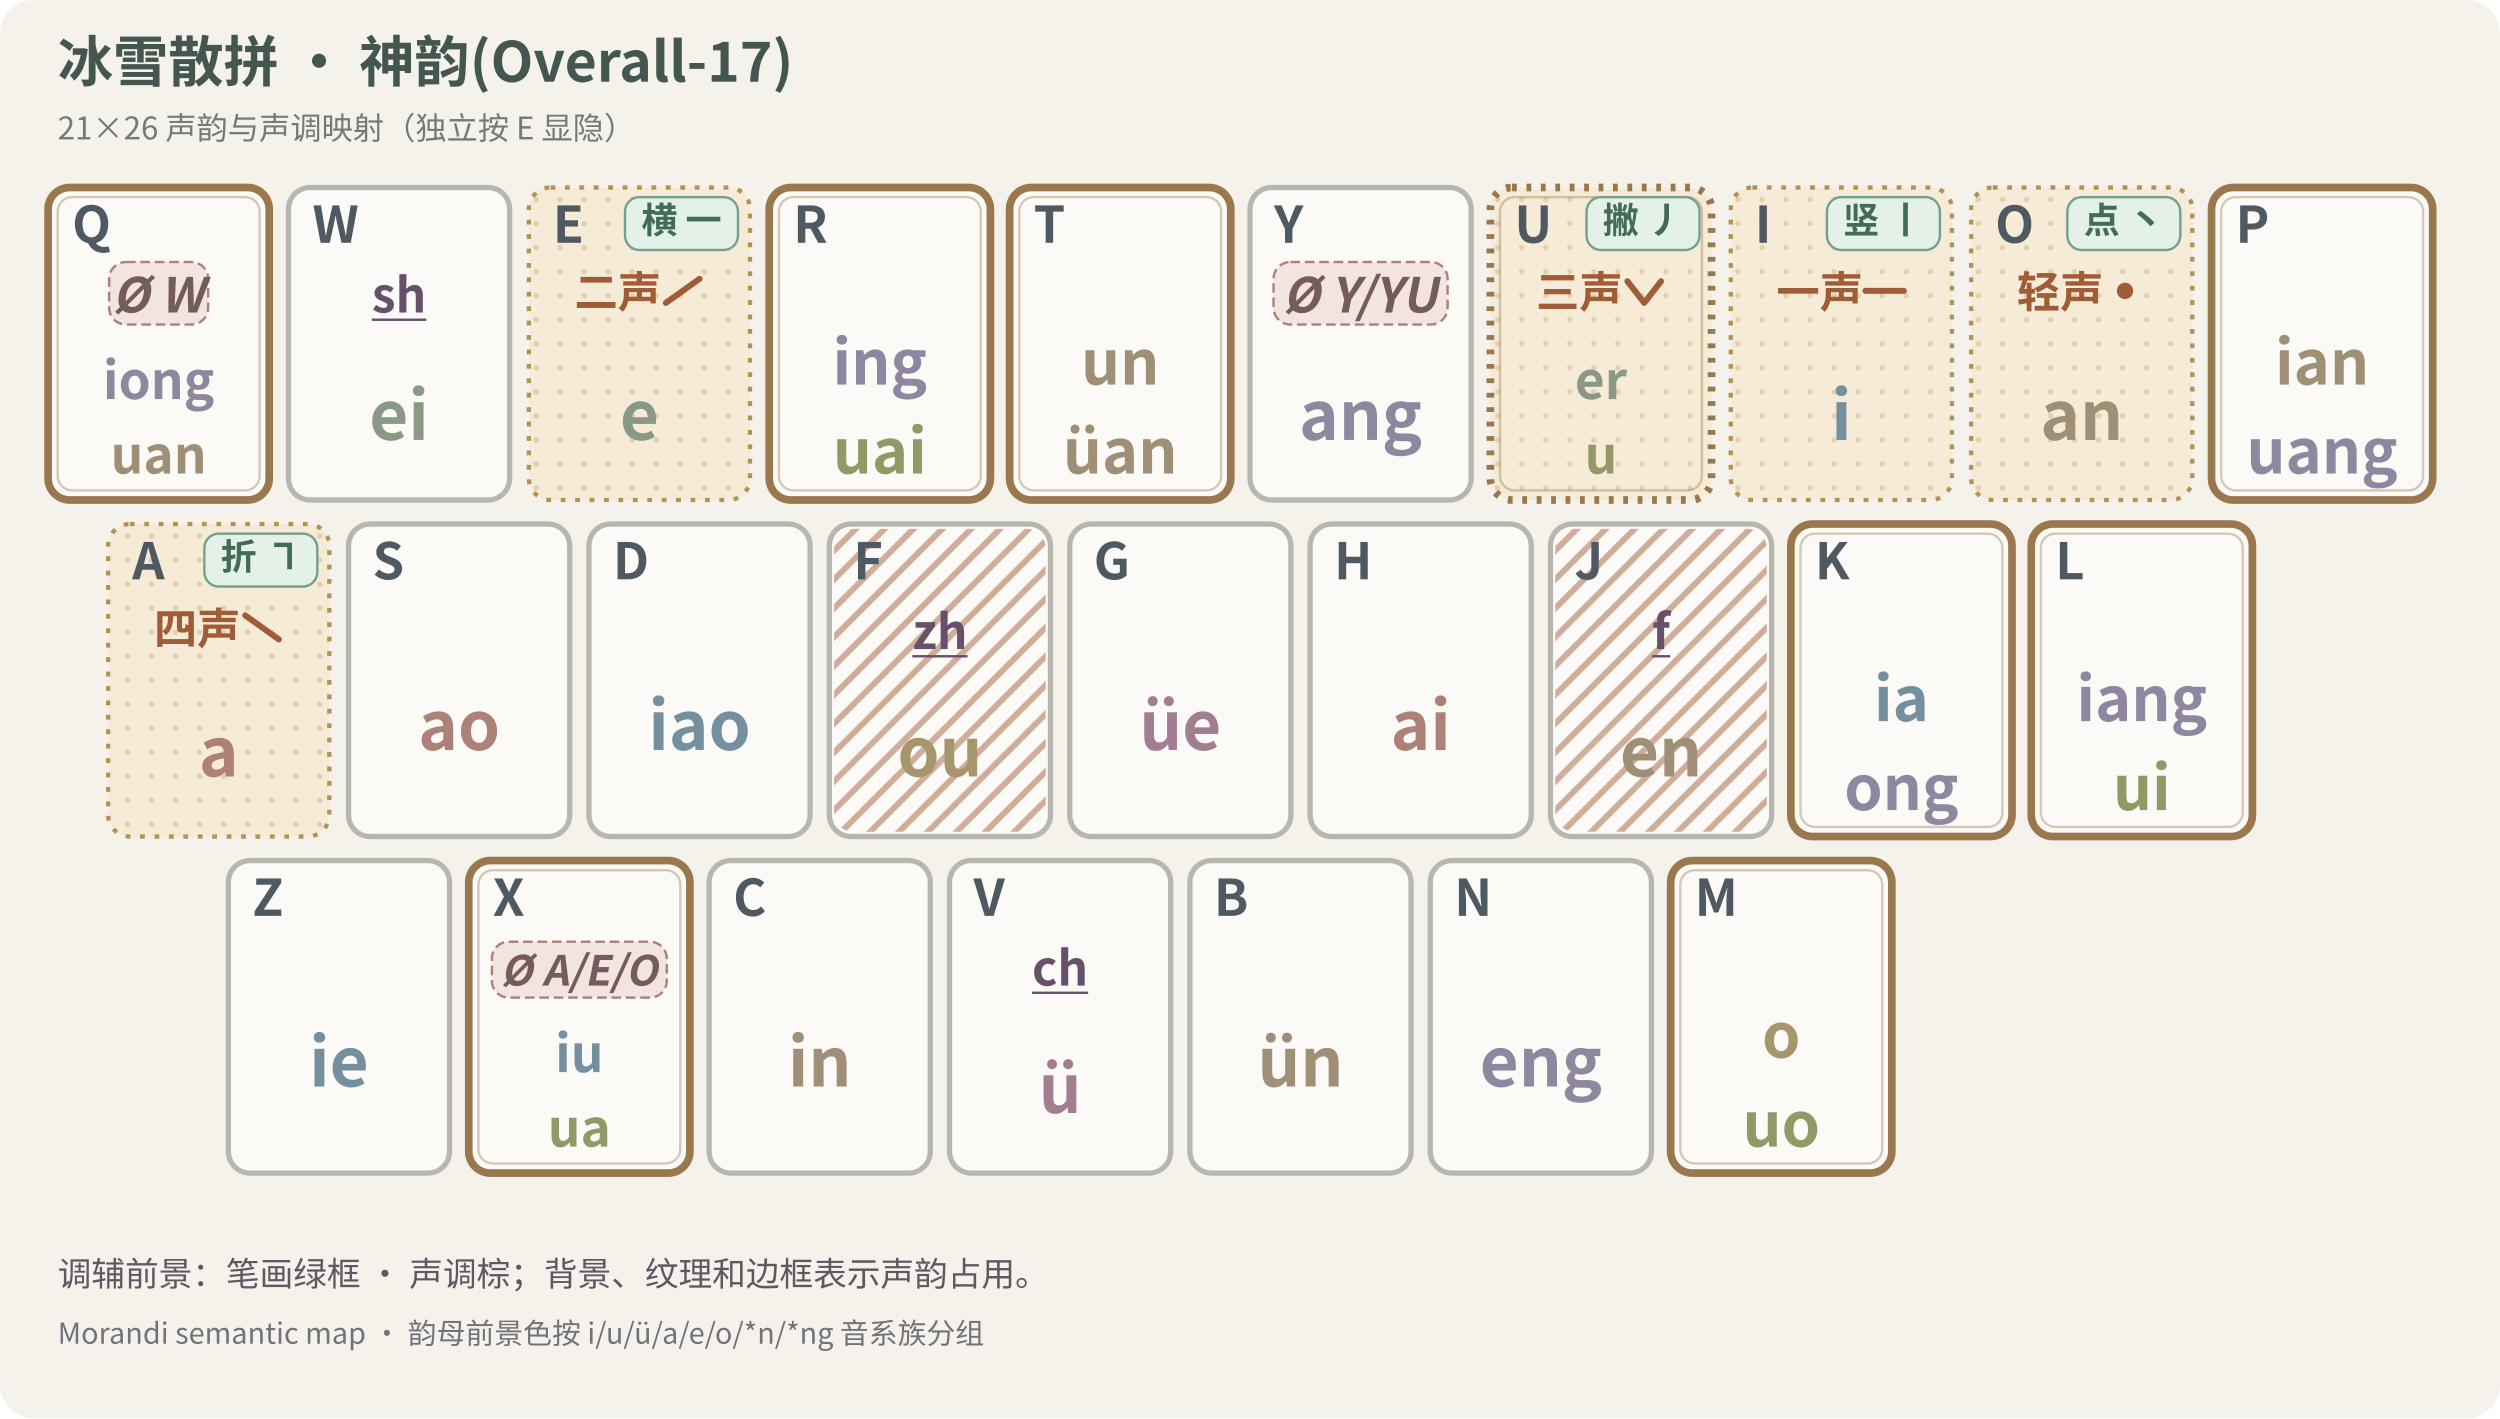
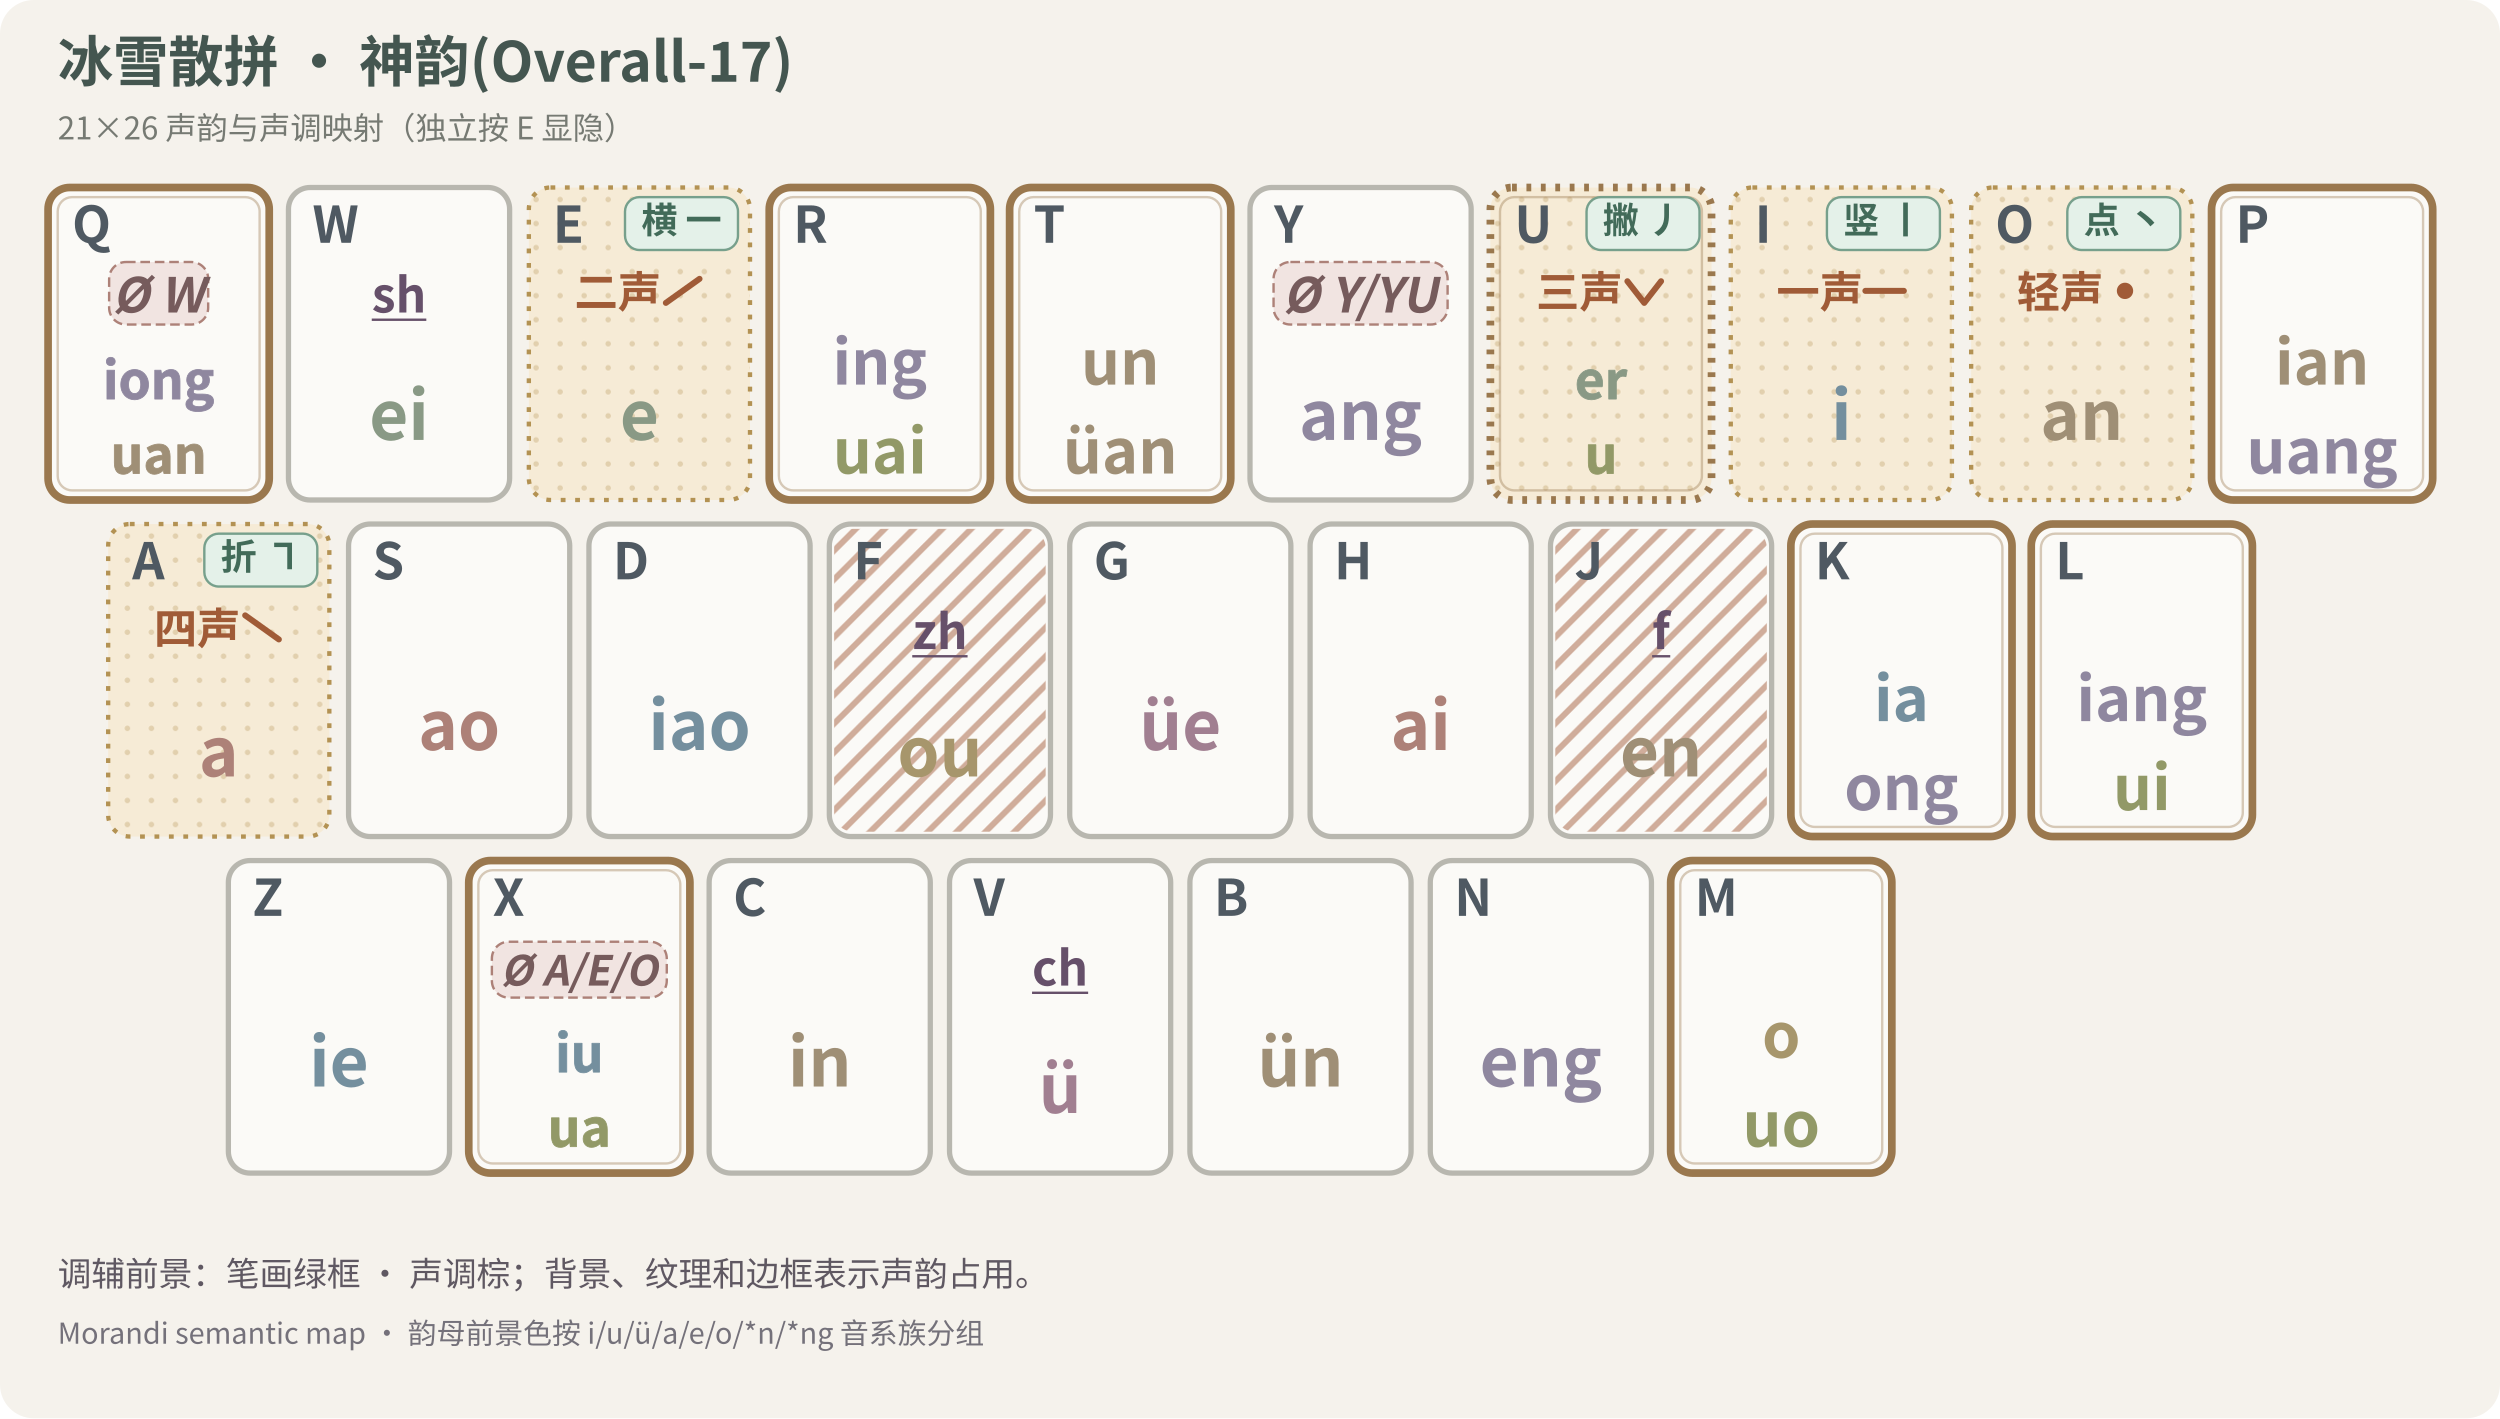
<svg xmlns="http://www.w3.org/2000/svg" class="keysvg nf4-keysvg" viewBox="0 0 1040 590" role="img" aria-labelledby="title desc">
  <defs>
    <pattern id="nf4-both" width="12" height="12" patternUnits="userSpaceOnUse">
      <rect width="12" height="12" fill="#fbfaf7" />
    </pattern>
    <pattern id="nf4-ionly" width="9" height="9" patternUnits="userSpaceOnUse">
      <rect width="9" height="9" fill="#e3eef4" />
      <path d="M2 0V9M7 0V9" stroke="#7399ad" stroke-opacity=".18" />
    </pattern>
    <pattern id="nf4-ronly" width="10" height="10" patternUnits="userSpaceOnUse">
      <rect width="10" height="10" fill="#f6ebd6" />
      <circle cx="3" cy="3" r="1.15" fill="#b39253" fill-opacity=".3" />
    </pattern>
    <pattern id="nf4-none" width="10" height="10" patternUnits="userSpaceOnUse">
      <rect width="10" height="10" fill="#eeece8" />
      <path d="M0 10L10 0" stroke="#aaa6a4" stroke-opacity=".14" />
    </pattern>
    <pattern id="nf4-multi" width="9" height="9" patternUnits="userSpaceOnUse">
      <rect width="9" height="9" fill="#f8efe2" />
      <path d="M-2 2L2-2M0 9L9 0M7 11L11 7" stroke="#9a784e" stroke-width="1.6" stroke-opacity=".27" />
    </pattern>
    <pattern id="nf4-anchor" width="12" height="12" patternUnits="userSpaceOnUse">
      <path d="M-3 3L3-3M0 12L12 0M9 15L15 9" stroke="#a05b37" stroke-width="2.5" stroke-opacity=".48" />
    </pattern>
  </defs>
  <rect width="1040" height="590" rx="14" fill="#f5f2ec" />
  <text x="24" y="34" font-family="Microsoft YaHei UI, Noto Sans CJK SC, sans-serif" font-size="23" fill="#445650" text-anchor="start" font-weight="760">冰雪散拼 · 神韵(Overall-17)</text>
  <text x="24" y="58" font-family="Microsoft YaHei UI, Noto Sans CJK SC, sans-serif" font-size="13" fill="#767a73" text-anchor="start" font-weight="500">21×26 声韵与声调映射（独立按 E 显隐）</text>
  <g data-key="Q" data-role="sound" data-multi="true">
    <clipPath id="snow_shenyun_tone-clip-0-0">
      <rect x="23" y="81" width="86" height="124" rx="7" />
    </clipPath>
    <rect x="20" y="78" width="92" height="130" rx="9" fill="#fbfaf7" stroke="#9a784e" stroke-width="3.2" />
    <rect x="24" y="82" width="84" height="122" rx="6" fill="none" stroke="#9a784e" stroke-opacity=".38" />
    <g clip-path="url(#snow_shenyun_tone-clip-0-0)">
      <text x="30" y="101" font-family="Microsoft YaHei UI, Noto Sans CJK SC, sans-serif" font-size="21" fill="#4f5962" text-anchor="start" font-weight="800" data-key-label="true">Q</text>
      <rect x="45.4" y="109" width="41.2" height="26" rx="7" fill="#f1e4e1" stroke="#ad8178" stroke-dasharray="4 2" />
      <text x="66" y="130" text-anchor="middle" font-family="Microsoft YaHei UI, Noto Sans CJK SC, sans-serif" font-size="20" font-weight="700" font-style="italic" fill="#765b5c">Ø W</text>
-       <text x="66" y="166" font-family="Microsoft YaHei UI, Noto Sans CJK SC, sans-serif" font-size="21.39" fill="#8f879f" text-anchor="middle" font-weight="700" data-final="iong">iong</text>
-       <text x="66" y="197" font-family="Microsoft YaHei UI, Noto Sans CJK SC, sans-serif" font-size="21.39" fill="#9f8f76" text-anchor="middle" font-weight="700" data-final="uan">uan</text>
+       <text x="66" y="166" font-family="Microsoft YaHei UI, Noto Sans CJK SC, sans-serif" font-size="21.39" fill="#8f879f" text-anchor="middle" font-weight="800" data-final="iong" paint-order="stroke" stroke="#8f879f" stroke-width="0.35" stroke-linejoin="round">iong</text>
+       <text x="66" y="197" font-family="Microsoft YaHei UI, Noto Sans CJK SC, sans-serif" font-size="21.39" fill="#9f8f76" text-anchor="middle" font-weight="800" data-final="uan" paint-order="stroke" stroke="#9f8f76" stroke-width="0.35" stroke-linejoin="round">uan</text>
    </g>
  </g>
  <g data-key="W" data-role="sound">
    <clipPath id="snow_shenyun_tone-clip-0-1">
      <rect x="123" y="81" width="86" height="124" rx="7" />
    </clipPath>
    <rect x="120" y="78" width="92" height="130" rx="9" fill="#fbfaf7" stroke="#b8b7af" stroke-width="2.2" />
    <g clip-path="url(#snow_shenyun_tone-clip-0-1)">
      <text x="130" y="101" font-family="Microsoft YaHei UI, Noto Sans CJK SC, sans-serif" font-size="21" fill="#4f5962" text-anchor="start" font-weight="800" data-key-label="true">W</text>
      <text x="166" y="130" text-anchor="middle" font-family="Microsoft YaHei UI, Noto Sans CJK SC, sans-serif" font-size="20" font-weight="700" text-decoration="underline" fill="#66506a">sh</text>
      <text x="166" y="183" font-family="Microsoft YaHei UI, Noto Sans CJK SC, sans-serif" font-size="28" fill="#899985" text-anchor="middle" font-weight="600" data-final="ei">ei</text>
    </g>
  </g>
  <g data-key="E" data-role="rhyme-auxiliary">
    <clipPath id="snow_shenyun_tone-clip-0-2">
      <rect x="223" y="81" width="86" height="124" rx="7" />
    </clipPath>
    <rect x="220" y="78" width="92" height="130" rx="9" fill="url(#nf4-ronly)" stroke="#b39253" stroke-width="1.8" stroke-dasharray="2 4" />
    <g clip-path="url(#snow_shenyun_tone-clip-0-2)">
      <text x="230" y="101" font-family="Microsoft YaHei UI, Noto Sans CJK SC, sans-serif" font-size="21" fill="#4f5962" text-anchor="start" font-weight="800" data-key-label="true">E</text>
      <g data-aux-badge="stroke">
        <rect x="260" y="82" width="47" height="22" rx="6" fill="#e4f1e9" stroke="#77a08c" />
        <text x="283.5" y="97" font-family="Microsoft YaHei UI, Noto Sans CJK SC, sans-serif" font-size="15" fill="#426b59" text-anchor="middle" font-weight="750" data-aux-kind="stroke">横 一</text>
      </g>
      <text x="257" y="128" font-family="LXGW WenKai GB, LXGW WenKai, Kaiti SC, STKaiti, KaiTi, AR PL KaitiM GB, serif" font-size="18" fill="#a05b37" text-anchor="middle" font-weight="800" data-aux-kind="tone">二声</text>
      <g transform="translate(284 121)" data-aux-mark="tone" data-tone-mark="ˊ" data-mark-x="284" data-mark-y="121" data-mark-size="18" fill="none" stroke="#a05b37" stroke-width="2.5" stroke-linecap="round" stroke-linejoin="round">
        <path d="M-7 5L7-5" />
      </g>
      <text x="266" y="183" font-family="Microsoft YaHei UI, Noto Sans CJK SC, sans-serif" font-size="28" fill="#899985" text-anchor="middle" font-weight="600" data-final="e">e</text>
    </g>
  </g>
  <g data-key="R" data-role="sound" data-multi="true">
    <clipPath id="snow_shenyun_tone-clip-0-3">
      <rect x="323" y="81" width="86" height="124" rx="7" />
    </clipPath>
    <rect x="320" y="78" width="92" height="130" rx="9" fill="#fbfaf7" stroke="#9a784e" stroke-width="3.2" />
    <rect x="324" y="82" width="84" height="122" rx="6" fill="none" stroke="#9a784e" stroke-opacity=".38" />
    <g clip-path="url(#snow_shenyun_tone-clip-0-3)">
      <text x="330" y="101" font-family="Microsoft YaHei UI, Noto Sans CJK SC, sans-serif" font-size="21" fill="#4f5962" text-anchor="start" font-weight="800" data-key-label="true">R</text>
-       <text x="366" y="160" font-family="Microsoft YaHei UI, Noto Sans CJK SC, sans-serif" font-size="25.53" fill="#8f879f" text-anchor="middle" font-weight="700" data-final="ing">ing</text>
-       <text x="366" y="197" font-family="Microsoft YaHei UI, Noto Sans CJK SC, sans-serif" font-size="25.53" fill="#929967" text-anchor="middle" font-weight="700" data-final="uai">uai</text>
+       <text x="366" y="160" font-family="Microsoft YaHei UI, Noto Sans CJK SC, sans-serif" font-size="25.53" fill="#8f879f" text-anchor="middle" font-weight="600" data-final="ing">ing</text>
+       <text x="366" y="197" font-family="Microsoft YaHei UI, Noto Sans CJK SC, sans-serif" font-size="25.53" fill="#929967" text-anchor="middle" font-weight="600" data-final="uai">uai</text>
    </g>
  </g>
  <g data-key="T" data-role="sound" data-multi="true">
    <clipPath id="snow_shenyun_tone-clip-0-4">
      <rect x="423" y="81" width="86" height="124" rx="7" />
    </clipPath>
    <rect x="420" y="78" width="92" height="130" rx="9" fill="#fbfaf7" stroke="#9a784e" stroke-width="3.2" />
    <rect x="424" y="82" width="84" height="122" rx="6" fill="none" stroke="#9a784e" stroke-opacity=".38" />
    <g clip-path="url(#snow_shenyun_tone-clip-0-4)">
      <text x="430" y="101" font-family="Microsoft YaHei UI, Noto Sans CJK SC, sans-serif" font-size="21" fill="#4f5962" text-anchor="start" font-weight="800" data-key-label="true">T</text>
-       <text x="466" y="160" font-family="Microsoft YaHei UI, Noto Sans CJK SC, sans-serif" font-size="25.53" fill="#9f8f76" text-anchor="middle" font-weight="700" data-final="un">un</text>
-       <text x="466" y="197" font-family="Microsoft YaHei UI, Noto Sans CJK SC, sans-serif" font-size="25.53" fill="#9f8f76" text-anchor="middle" font-weight="700" data-final="van">üan</text>
+       <text x="466" y="160" font-family="Microsoft YaHei UI, Noto Sans CJK SC, sans-serif" font-size="25.53" fill="#9f8f76" text-anchor="middle" font-weight="600" data-final="un">un</text>
+       <text x="466" y="197" font-family="Microsoft YaHei UI, Noto Sans CJK SC, sans-serif" font-size="25.53" fill="#9f8f76" text-anchor="middle" font-weight="600" data-final="van">üan</text>
    </g>
  </g>
  <g data-key="Y" data-role="sound">
    <clipPath id="snow_shenyun_tone-clip-0-5">
      <rect x="523" y="81" width="86" height="124" rx="7" />
    </clipPath>
    <rect x="520" y="78" width="92" height="130" rx="9" fill="#fbfaf7" stroke="#b8b7af" stroke-width="2.2" />
    <g clip-path="url(#snow_shenyun_tone-clip-0-5)">
      <text x="530" y="101" font-family="Microsoft YaHei UI, Noto Sans CJK SC, sans-serif" font-size="21" fill="#4f5962" text-anchor="start" font-weight="800" data-key-label="true">Y</text>
      <rect x="529.8" y="109" width="72.4" height="26" rx="7" fill="#f1e4e1" stroke="#ad8178" stroke-dasharray="4 2" />
      <text x="566" y="130" text-anchor="middle" font-family="Microsoft YaHei UI, Noto Sans CJK SC, sans-serif" font-size="20" font-weight="700" font-style="italic" fill="#765b5c">Ø Y/YU</text>
      <text x="566" y="183" font-family="Microsoft YaHei UI, Noto Sans CJK SC, sans-serif" font-size="28" fill="#8f879f" text-anchor="middle" font-weight="600" data-final="ang">ang</text>
    </g>
  </g>
  <g data-key="U" data-role="rhyme-auxiliary" data-multi="true">
    <clipPath id="snow_shenyun_tone-clip-0-6">
      <rect x="623" y="81" width="86" height="124" rx="7" />
    </clipPath>
    <rect x="620" y="78" width="92" height="130" rx="9" fill="url(#nf4-ronly)" stroke="#9a784e" stroke-width="3.2" stroke-dasharray="2 4" />
    <rect x="624" y="82" width="84" height="122" rx="6" fill="none" stroke="#9a784e" stroke-opacity=".38" />
    <g clip-path="url(#snow_shenyun_tone-clip-0-6)">
      <text x="630" y="101" font-family="Microsoft YaHei UI, Noto Sans CJK SC, sans-serif" font-size="21" fill="#4f5962" text-anchor="start" font-weight="800" data-key-label="true">U</text>
      <g data-aux-badge="stroke">
        <rect x="660" y="82" width="47" height="22" rx="6" fill="#e4f1e9" stroke="#77a08c" />
        <text x="683.5" y="97" font-family="Microsoft YaHei UI, Noto Sans CJK SC, sans-serif" font-size="15" fill="#426b59" text-anchor="middle" font-weight="750" data-aux-kind="stroke">撇 丿</text>
      </g>
      <text x="657" y="128" font-family="LXGW WenKai GB, LXGW WenKai, Kaiti SC, STKaiti, KaiTi, AR PL KaitiM GB, serif" font-size="18" fill="#a05b37" text-anchor="middle" font-weight="800" data-aux-kind="tone">三声</text>
      <g transform="translate(684 121)" data-aux-mark="tone" data-tone-mark="ˇ" data-mark-x="684" data-mark-y="121" data-mark-size="18" fill="none" stroke="#a05b37" stroke-width="2.5" stroke-linecap="round" stroke-linejoin="round">
        <path d="M-7-4L0 5L7-4" />
      </g>
-       <text x="666" y="166" font-family="Microsoft YaHei UI, Noto Sans CJK SC, sans-serif" font-size="21.39" fill="#899985" text-anchor="middle" font-weight="700" data-final="er">er</text>
-       <text x="666" y="197" font-family="Microsoft YaHei UI, Noto Sans CJK SC, sans-serif" font-size="21.39" fill="#929967" text-anchor="middle" font-weight="700" data-final="u">u</text>
+       <text x="666" y="166" font-family="Microsoft YaHei UI, Noto Sans CJK SC, sans-serif" font-size="21.39" fill="#899985" text-anchor="middle" font-weight="800" data-final="er" paint-order="stroke" stroke="#899985" stroke-width="0.35" stroke-linejoin="round">er</text>
+       <text x="666" y="197" font-family="Microsoft YaHei UI, Noto Sans CJK SC, sans-serif" font-size="21.39" fill="#929967" text-anchor="middle" font-weight="800" data-final="u" paint-order="stroke" stroke="#929967" stroke-width="0.35" stroke-linejoin="round">u</text>
    </g>
  </g>
  <g data-key="I" data-role="rhyme-auxiliary">
    <clipPath id="snow_shenyun_tone-clip-0-7">
      <rect x="723" y="81" width="86" height="124" rx="7" />
    </clipPath>
    <rect x="720" y="78" width="92" height="130" rx="9" fill="url(#nf4-ronly)" stroke="#b39253" stroke-width="1.8" stroke-dasharray="2 4" />
    <g clip-path="url(#snow_shenyun_tone-clip-0-7)">
      <text x="730" y="101" font-family="Microsoft YaHei UI, Noto Sans CJK SC, sans-serif" font-size="21" fill="#4f5962" text-anchor="start" font-weight="800" data-key-label="true">I</text>
      <g data-aux-badge="stroke">
        <rect x="760" y="82" width="47" height="22" rx="6" fill="#e4f1e9" stroke="#77a08c" />
        <text x="783.5" y="97" font-family="Microsoft YaHei UI, Noto Sans CJK SC, sans-serif" font-size="15" fill="#426b59" text-anchor="middle" font-weight="750" data-aux-kind="stroke">竖 丨</text>
      </g>
      <text x="757" y="128" font-family="LXGW WenKai GB, LXGW WenKai, Kaiti SC, STKaiti, KaiTi, AR PL KaitiM GB, serif" font-size="18" fill="#a05b37" text-anchor="middle" font-weight="800" data-aux-kind="tone">一声</text>
      <g transform="translate(784 121)" data-aux-mark="tone" data-tone-mark="ˉ" data-mark-x="784" data-mark-y="121" data-mark-size="18" fill="none" stroke="#a05b37" stroke-width="2.5" stroke-linecap="round" stroke-linejoin="round">
        <path d="M-8 0H8" />
      </g>
      <text x="766" y="183" font-family="Microsoft YaHei UI, Noto Sans CJK SC, sans-serif" font-size="28" fill="#748f9e" text-anchor="middle" font-weight="600" data-final="i">i</text>
    </g>
  </g>
  <g data-key="O" data-role="rhyme-auxiliary">
    <clipPath id="snow_shenyun_tone-clip-0-8">
      <rect x="823" y="81" width="86" height="124" rx="7" />
    </clipPath>
    <rect x="820" y="78" width="92" height="130" rx="9" fill="url(#nf4-ronly)" stroke="#b39253" stroke-width="1.8" stroke-dasharray="2 4" />
    <g clip-path="url(#snow_shenyun_tone-clip-0-8)">
      <text x="830" y="101" font-family="Microsoft YaHei UI, Noto Sans CJK SC, sans-serif" font-size="21" fill="#4f5962" text-anchor="start" font-weight="800" data-key-label="true">O</text>
      <g data-aux-badge="stroke">
        <rect x="860" y="82" width="47" height="22" rx="6" fill="#e4f1e9" stroke="#77a08c" />
        <text x="883.5" y="97" font-family="Microsoft YaHei UI, Noto Sans CJK SC, sans-serif" font-size="15" fill="#426b59" text-anchor="middle" font-weight="750" data-aux-kind="stroke">点 丶</text>
      </g>
      <text x="857" y="128" font-family="LXGW WenKai GB, LXGW WenKai, Kaiti SC, STKaiti, KaiTi, AR PL KaitiM GB, serif" font-size="18" fill="#a05b37" text-anchor="middle" font-weight="800" data-aux-kind="tone">轻声</text>
      <g transform="translate(884 121)" data-aux-mark="tone" data-tone-mark="·" data-mark-x="884" data-mark-y="121" data-mark-size="18" fill="none" stroke="#a05b37" stroke-width="2.5" stroke-linecap="round" stroke-linejoin="round">
        <circle cx="0" cy="0" r="3.4" fill="#a05b37" stroke="none" />
      </g>
      <text x="866" y="183" font-family="Microsoft YaHei UI, Noto Sans CJK SC, sans-serif" font-size="28" fill="#9f8f76" text-anchor="middle" font-weight="600" data-final="an">an</text>
    </g>
  </g>
  <g data-key="P" data-role="sound" data-multi="true">
    <clipPath id="snow_shenyun_tone-clip-0-9">
      <rect x="923" y="81" width="86" height="124" rx="7" />
    </clipPath>
    <rect x="920" y="78" width="92" height="130" rx="9" fill="#fbfaf7" stroke="#9a784e" stroke-width="3.2" />
    <rect x="924" y="82" width="84" height="122" rx="6" fill="none" stroke="#9a784e" stroke-opacity=".38" />
    <g clip-path="url(#snow_shenyun_tone-clip-0-9)">
      <text x="930" y="101" font-family="Microsoft YaHei UI, Noto Sans CJK SC, sans-serif" font-size="21" fill="#4f5962" text-anchor="start" font-weight="800" data-key-label="true">P</text>
-       <text x="966" y="160" font-family="Microsoft YaHei UI, Noto Sans CJK SC, sans-serif" font-size="25.53" fill="#9f8f76" text-anchor="middle" font-weight="700" data-final="ian">ian</text>
-       <text x="966" y="197" font-family="Microsoft YaHei UI, Noto Sans CJK SC, sans-serif" font-size="25.53" fill="#8f879f" text-anchor="middle" font-weight="700" data-final="uang">uang</text>
+       <text x="966" y="160" font-family="Microsoft YaHei UI, Noto Sans CJK SC, sans-serif" font-size="25.53" fill="#9f8f76" text-anchor="middle" font-weight="600" data-final="ian">ian</text>
+       <text x="966" y="197" font-family="Microsoft YaHei UI, Noto Sans CJK SC, sans-serif" font-size="25.53" fill="#8f879f" text-anchor="middle" font-weight="600" data-final="uang">uang</text>
    </g>
  </g>
  <g data-key="A" data-role="rhyme-auxiliary">
    <clipPath id="snow_shenyun_tone-clip-1-0">
      <rect x="48" y="221" width="86" height="124" rx="7" />
    </clipPath>
    <rect x="45" y="218" width="92" height="130" rx="9" fill="url(#nf4-ronly)" stroke="#b39253" stroke-width="1.8" stroke-dasharray="2 4" />
    <g clip-path="url(#snow_shenyun_tone-clip-1-0)">
      <text x="55" y="241" font-family="Microsoft YaHei UI, Noto Sans CJK SC, sans-serif" font-size="21" fill="#4f5962" text-anchor="start" font-weight="800" data-key-label="true">A</text>
      <g data-aux-badge="stroke">
        <rect x="85" y="222" width="47" height="22" rx="6" fill="#e4f1e9" stroke="#77a08c" />
        <text x="108.5" y="237" font-family="Microsoft YaHei UI, Noto Sans CJK SC, sans-serif" font-size="15" fill="#426b59" text-anchor="middle" font-weight="750" data-aux-kind="stroke">折 ㇕</text>
      </g>
      <text x="82" y="268" font-family="LXGW WenKai GB, LXGW WenKai, Kaiti SC, STKaiti, KaiTi, AR PL KaitiM GB, serif" font-size="18" fill="#a05b37" text-anchor="middle" font-weight="800" data-aux-kind="tone">四声</text>
      <g transform="translate(109 261)" data-aux-mark="tone" data-tone-mark="ˋ" data-mark-x="109" data-mark-y="261" data-mark-size="18" fill="none" stroke="#a05b37" stroke-width="2.5" stroke-linecap="round" stroke-linejoin="round">
        <path d="M-7-5L7 5" />
      </g>
      <text x="91" y="323" font-family="Microsoft YaHei UI, Noto Sans CJK SC, sans-serif" font-size="28" fill="#ad8178" text-anchor="middle" font-weight="600" data-final="a">a</text>
    </g>
  </g>
  <g data-key="S" data-role="sound">
    <clipPath id="snow_shenyun_tone-clip-1-1">
      <rect x="148" y="221" width="86" height="124" rx="7" />
    </clipPath>
    <rect x="145" y="218" width="92" height="130" rx="9" fill="#fbfaf7" stroke="#b8b7af" stroke-width="2.2" />
    <g clip-path="url(#snow_shenyun_tone-clip-1-1)">
      <text x="155" y="241" font-family="Microsoft YaHei UI, Noto Sans CJK SC, sans-serif" font-size="21" fill="#4f5962" text-anchor="start" font-weight="800" data-key-label="true">S</text>
      <text x="191" y="312" font-family="Microsoft YaHei UI, Noto Sans CJK SC, sans-serif" font-size="28" fill="#ad8178" text-anchor="middle" font-weight="600" data-final="ao">ao</text>
    </g>
  </g>
  <g data-key="D" data-role="sound">
    <clipPath id="snow_shenyun_tone-clip-1-2">
      <rect x="248" y="221" width="86" height="124" rx="7" />
    </clipPath>
    <rect x="245" y="218" width="92" height="130" rx="9" fill="#fbfaf7" stroke="#b8b7af" stroke-width="2.2" />
    <g clip-path="url(#snow_shenyun_tone-clip-1-2)">
      <text x="255" y="241" font-family="Microsoft YaHei UI, Noto Sans CJK SC, sans-serif" font-size="21" fill="#4f5962" text-anchor="start" font-weight="800" data-key-label="true">D</text>
      <text x="291" y="312" font-family="Microsoft YaHei UI, Noto Sans CJK SC, sans-serif" font-size="28" fill="#748f9e" text-anchor="middle" font-weight="600" data-final="iao">iao</text>
    </g>
  </g>
  <g data-key="F" data-role="sound">
    <clipPath id="snow_shenyun_tone-clip-1-3">
      <rect x="348" y="221" width="86" height="124" rx="7" />
    </clipPath>
    <rect x="345" y="218" width="92" height="130" rx="9" fill="#fbfaf7" stroke="#b8b7af" stroke-width="2.2" />
    <rect x="347" y="220" width="88" height="126" rx="8" fill="url(#nf4-anchor)" pointer-events="none" />
    <g clip-path="url(#snow_shenyun_tone-clip-1-3)">
      <text x="355" y="241" font-family="Microsoft YaHei UI, Noto Sans CJK SC, sans-serif" font-size="21" fill="#4f5962" text-anchor="start" font-weight="800" data-key-label="true">F</text>
      <text x="391" y="270" text-anchor="middle" font-family="Microsoft YaHei UI, Noto Sans CJK SC, sans-serif" font-size="20" font-weight="700" text-decoration="underline" fill="#66506a">zh</text>
      <text x="391" y="323" font-family="Microsoft YaHei UI, Noto Sans CJK SC, sans-serif" font-size="28" fill="#a7966c" text-anchor="middle" font-weight="600" data-final="ou">ou</text>
    </g>
  </g>
  <g data-key="G" data-role="sound">
    <clipPath id="snow_shenyun_tone-clip-1-4">
      <rect x="448" y="221" width="86" height="124" rx="7" />
    </clipPath>
    <rect x="445" y="218" width="92" height="130" rx="9" fill="#fbfaf7" stroke="#b8b7af" stroke-width="2.2" />
    <g clip-path="url(#snow_shenyun_tone-clip-1-4)">
      <text x="455" y="241" font-family="Microsoft YaHei UI, Noto Sans CJK SC, sans-serif" font-size="21" fill="#4f5962" text-anchor="start" font-weight="800" data-key-label="true">G</text>
      <text x="491" y="312" font-family="Microsoft YaHei UI, Noto Sans CJK SC, sans-serif" font-size="28" fill="#a17f91" text-anchor="middle" font-weight="600" data-final="ve">üe</text>
    </g>
  </g>
  <g data-key="H" data-role="sound">
    <clipPath id="snow_shenyun_tone-clip-1-5">
      <rect x="548" y="221" width="86" height="124" rx="7" />
    </clipPath>
    <rect x="545" y="218" width="92" height="130" rx="9" fill="#fbfaf7" stroke="#b8b7af" stroke-width="2.2" />
    <g clip-path="url(#snow_shenyun_tone-clip-1-5)">
      <text x="555" y="241" font-family="Microsoft YaHei UI, Noto Sans CJK SC, sans-serif" font-size="21" fill="#4f5962" text-anchor="start" font-weight="800" data-key-label="true">H</text>
      <text x="591" y="312" font-family="Microsoft YaHei UI, Noto Sans CJK SC, sans-serif" font-size="28" fill="#ad8178" text-anchor="middle" font-weight="600" data-final="ai">ai</text>
    </g>
  </g>
  <g data-key="J" data-role="sound">
    <clipPath id="snow_shenyun_tone-clip-1-6">
      <rect x="648" y="221" width="86" height="124" rx="7" />
    </clipPath>
    <rect x="645" y="218" width="92" height="130" rx="9" fill="#fbfaf7" stroke="#b8b7af" stroke-width="2.2" />
    <rect x="647" y="220" width="88" height="126" rx="8" fill="url(#nf4-anchor)" pointer-events="none" />
    <g clip-path="url(#snow_shenyun_tone-clip-1-6)">
      <text x="655" y="241" font-family="Microsoft YaHei UI, Noto Sans CJK SC, sans-serif" font-size="21" fill="#4f5962" text-anchor="start" font-weight="800" data-key-label="true">J</text>
      <text x="691" y="270" text-anchor="middle" font-family="Microsoft YaHei UI, Noto Sans CJK SC, sans-serif" font-size="20" font-weight="700" text-decoration="underline" fill="#66506a">f</text>
      <text x="691" y="323" font-family="Microsoft YaHei UI, Noto Sans CJK SC, sans-serif" font-size="28" fill="#9f8f76" text-anchor="middle" font-weight="600" data-final="en">en</text>
    </g>
  </g>
  <g data-key="K" data-role="sound" data-multi="true">
    <clipPath id="snow_shenyun_tone-clip-1-7">
      <rect x="748" y="221" width="86" height="124" rx="7" />
    </clipPath>
    <rect x="745" y="218" width="92" height="130" rx="9" fill="#fbfaf7" stroke="#9a784e" stroke-width="3.2" />
    <rect x="749" y="222" width="84" height="122" rx="6" fill="none" stroke="#9a784e" stroke-opacity=".38" />
    <g clip-path="url(#snow_shenyun_tone-clip-1-7)">
      <text x="755" y="241" font-family="Microsoft YaHei UI, Noto Sans CJK SC, sans-serif" font-size="21" fill="#4f5962" text-anchor="start" font-weight="800" data-key-label="true">K</text>
-       <text x="791" y="300" font-family="Microsoft YaHei UI, Noto Sans CJK SC, sans-serif" font-size="25.53" fill="#748f9e" text-anchor="middle" font-weight="700" data-final="ia">ia</text>
-       <text x="791" y="337" font-family="Microsoft YaHei UI, Noto Sans CJK SC, sans-serif" font-size="25.53" fill="#8f879f" text-anchor="middle" font-weight="700" data-final="ong">ong</text>
+       <text x="791" y="300" font-family="Microsoft YaHei UI, Noto Sans CJK SC, sans-serif" font-size="25.53" fill="#748f9e" text-anchor="middle" font-weight="600" data-final="ia">ia</text>
+       <text x="791" y="337" font-family="Microsoft YaHei UI, Noto Sans CJK SC, sans-serif" font-size="25.53" fill="#8f879f" text-anchor="middle" font-weight="600" data-final="ong">ong</text>
    </g>
  </g>
  <g data-key="L" data-role="sound" data-multi="true">
    <clipPath id="snow_shenyun_tone-clip-1-8">
      <rect x="848" y="221" width="86" height="124" rx="7" />
    </clipPath>
    <rect x="845" y="218" width="92" height="130" rx="9" fill="#fbfaf7" stroke="#9a784e" stroke-width="3.2" />
    <rect x="849" y="222" width="84" height="122" rx="6" fill="none" stroke="#9a784e" stroke-opacity=".38" />
    <g clip-path="url(#snow_shenyun_tone-clip-1-8)">
      <text x="855" y="241" font-family="Microsoft YaHei UI, Noto Sans CJK SC, sans-serif" font-size="21" fill="#4f5962" text-anchor="start" font-weight="800" data-key-label="true">L</text>
-       <text x="891" y="300" font-family="Microsoft YaHei UI, Noto Sans CJK SC, sans-serif" font-size="25.53" fill="#8f879f" text-anchor="middle" font-weight="700" data-final="iang">iang</text>
-       <text x="891" y="337" font-family="Microsoft YaHei UI, Noto Sans CJK SC, sans-serif" font-size="25.53" fill="#929967" text-anchor="middle" font-weight="700" data-final="ui">ui</text>
+       <text x="891" y="300" font-family="Microsoft YaHei UI, Noto Sans CJK SC, sans-serif" font-size="25.53" fill="#8f879f" text-anchor="middle" font-weight="600" data-final="iang">iang</text>
+       <text x="891" y="337" font-family="Microsoft YaHei UI, Noto Sans CJK SC, sans-serif" font-size="25.53" fill="#929967" text-anchor="middle" font-weight="600" data-final="ui">ui</text>
    </g>
  </g>
  <g data-key="Z" data-role="sound">
    <clipPath id="snow_shenyun_tone-clip-2-0">
      <rect x="98" y="361" width="86" height="124" rx="7" />
    </clipPath>
    <rect x="95" y="358" width="92" height="130" rx="9" fill="#fbfaf7" stroke="#b8b7af" stroke-width="2.2" />
    <g clip-path="url(#snow_shenyun_tone-clip-2-0)">
      <text x="105" y="381" font-family="Microsoft YaHei UI, Noto Sans CJK SC, sans-serif" font-size="21" fill="#4f5962" text-anchor="start" font-weight="800" data-key-label="true">Z</text>
      <text x="141" y="452" font-family="Microsoft YaHei UI, Noto Sans CJK SC, sans-serif" font-size="28" fill="#748f9e" text-anchor="middle" font-weight="600" data-final="ie">ie</text>
    </g>
  </g>
  <g data-key="X" data-role="sound" data-multi="true">
    <clipPath id="snow_shenyun_tone-clip-2-1">
      <rect x="198" y="361" width="86" height="124" rx="7" />
    </clipPath>
    <rect x="195" y="358" width="92" height="130" rx="9" fill="#fbfaf7" stroke="#9a784e" stroke-width="3.2" />
    <rect x="199" y="362" width="84" height="122" rx="6" fill="none" stroke="#9a784e" stroke-opacity=".38" />
    <g clip-path="url(#snow_shenyun_tone-clip-2-1)">
      <text x="205" y="381" font-family="Microsoft YaHei UI, Noto Sans CJK SC, sans-serif" font-size="21" fill="#4f5962" text-anchor="start" font-weight="800" data-key-label="true">X</text>
      <rect x="204.621" y="391.759" width="72.759" height="23.241" rx="7" fill="#f1e4e1" stroke="#ad8178" stroke-dasharray="4 2" />
      <text x="241" y="410" text-anchor="middle" font-family="Microsoft YaHei UI, Noto Sans CJK SC, sans-serif" font-size="17.241" font-weight="700" font-style="italic" fill="#765b5c">Ø A/E/O</text>
-       <text x="241" y="446" font-family="Microsoft YaHei UI, Noto Sans CJK SC, sans-serif" font-size="21.39" fill="#748f9e" text-anchor="middle" font-weight="700" data-final="iu">iu</text>
-       <text x="241" y="477" font-family="Microsoft YaHei UI, Noto Sans CJK SC, sans-serif" font-size="21.39" fill="#929967" text-anchor="middle" font-weight="700" data-final="ua">ua</text>
+       <text x="241" y="446" font-family="Microsoft YaHei UI, Noto Sans CJK SC, sans-serif" font-size="21.39" fill="#748f9e" text-anchor="middle" font-weight="800" data-final="iu" paint-order="stroke" stroke="#748f9e" stroke-width="0.35" stroke-linejoin="round">iu</text>
+       <text x="241" y="477" font-family="Microsoft YaHei UI, Noto Sans CJK SC, sans-serif" font-size="21.39" fill="#929967" text-anchor="middle" font-weight="800" data-final="ua" paint-order="stroke" stroke="#929967" stroke-width="0.35" stroke-linejoin="round">ua</text>
    </g>
  </g>
  <g data-key="C" data-role="sound">
    <clipPath id="snow_shenyun_tone-clip-2-2">
      <rect x="298" y="361" width="86" height="124" rx="7" />
    </clipPath>
    <rect x="295" y="358" width="92" height="130" rx="9" fill="#fbfaf7" stroke="#b8b7af" stroke-width="2.2" />
    <g clip-path="url(#snow_shenyun_tone-clip-2-2)">
      <text x="305" y="381" font-family="Microsoft YaHei UI, Noto Sans CJK SC, sans-serif" font-size="21" fill="#4f5962" text-anchor="start" font-weight="800" data-key-label="true">C</text>
      <text x="341" y="452" font-family="Microsoft YaHei UI, Noto Sans CJK SC, sans-serif" font-size="28" fill="#9f8f76" text-anchor="middle" font-weight="600" data-final="in">in</text>
    </g>
  </g>
  <g data-key="V" data-role="sound">
    <clipPath id="snow_shenyun_tone-clip-2-3">
      <rect x="398" y="361" width="86" height="124" rx="7" />
    </clipPath>
    <rect x="395" y="358" width="92" height="130" rx="9" fill="#fbfaf7" stroke="#b8b7af" stroke-width="2.2" />
    <g clip-path="url(#snow_shenyun_tone-clip-2-3)">
      <text x="405" y="381" font-family="Microsoft YaHei UI, Noto Sans CJK SC, sans-serif" font-size="21" fill="#4f5962" text-anchor="start" font-weight="800" data-key-label="true">V</text>
      <text x="441" y="410" text-anchor="middle" font-family="Microsoft YaHei UI, Noto Sans CJK SC, sans-serif" font-size="20" font-weight="700" text-decoration="underline" fill="#66506a">ch</text>
      <text x="441" y="463" font-family="Microsoft YaHei UI, Noto Sans CJK SC, sans-serif" font-size="28" fill="#a17f91" text-anchor="middle" font-weight="600" data-final="v">ü</text>
    </g>
  </g>
  <g data-key="B" data-role="sound">
    <clipPath id="snow_shenyun_tone-clip-2-4">
      <rect x="498" y="361" width="86" height="124" rx="7" />
    </clipPath>
    <rect x="495" y="358" width="92" height="130" rx="9" fill="#fbfaf7" stroke="#b8b7af" stroke-width="2.2" />
    <g clip-path="url(#snow_shenyun_tone-clip-2-4)">
      <text x="505" y="381" font-family="Microsoft YaHei UI, Noto Sans CJK SC, sans-serif" font-size="21" fill="#4f5962" text-anchor="start" font-weight="800" data-key-label="true">B</text>
      <text x="541" y="452" font-family="Microsoft YaHei UI, Noto Sans CJK SC, sans-serif" font-size="28" fill="#9f8f76" text-anchor="middle" font-weight="600" data-final="vn">ün</text>
    </g>
  </g>
  <g data-key="N" data-role="sound">
    <clipPath id="snow_shenyun_tone-clip-2-5">
      <rect x="598" y="361" width="86" height="124" rx="7" />
    </clipPath>
    <rect x="595" y="358" width="92" height="130" rx="9" fill="#fbfaf7" stroke="#b8b7af" stroke-width="2.2" />
    <g clip-path="url(#snow_shenyun_tone-clip-2-5)">
      <text x="605" y="381" font-family="Microsoft YaHei UI, Noto Sans CJK SC, sans-serif" font-size="21" fill="#4f5962" text-anchor="start" font-weight="800" data-key-label="true">N</text>
      <text x="641" y="452" font-family="Microsoft YaHei UI, Noto Sans CJK SC, sans-serif" font-size="28" fill="#8f879f" text-anchor="middle" font-weight="600" data-final="eng">eng</text>
    </g>
  </g>
  <g data-key="M" data-role="sound" data-multi="true">
    <clipPath id="snow_shenyun_tone-clip-2-6">
      <rect x="698" y="361" width="86" height="124" rx="7" />
    </clipPath>
    <rect x="695" y="358" width="92" height="130" rx="9" fill="#fbfaf7" stroke="#9a784e" stroke-width="3.2" />
    <rect x="699" y="362" width="84" height="122" rx="6" fill="none" stroke="#9a784e" stroke-opacity=".38" />
    <g clip-path="url(#snow_shenyun_tone-clip-2-6)">
      <text x="705" y="381" font-family="Microsoft YaHei UI, Noto Sans CJK SC, sans-serif" font-size="21" fill="#4f5962" text-anchor="start" font-weight="800" data-key-label="true">M</text>
-       <text x="741" y="440" font-family="Microsoft YaHei UI, Noto Sans CJK SC, sans-serif" font-size="25.53" fill="#a7966c" text-anchor="middle" font-weight="700" data-final="o">o</text>
-       <text x="741" y="477" font-family="Microsoft YaHei UI, Noto Sans CJK SC, sans-serif" font-size="25.53" fill="#929967" text-anchor="middle" font-weight="700" data-final="uo">uo</text>
+       <text x="741" y="440" font-family="Microsoft YaHei UI, Noto Sans CJK SC, sans-serif" font-size="25.53" fill="#a7966c" text-anchor="middle" font-weight="600" data-final="o">o</text>
+       <text x="741" y="477" font-family="Microsoft YaHei UI, Noto Sans CJK SC, sans-serif" font-size="25.53" fill="#929967" text-anchor="middle" font-weight="600" data-final="uo">uo</text>
    </g>
  </g>
  <text x="24" y="535" font-family="Microsoft YaHei UI, Noto Sans CJK SC, sans-serif" font-size="14" fill="#5f5862" text-anchor="start" font-weight="500">调辅前景：笔画绿框 · 声调棕；背景、纹理和边框表示声韵占用。</text>
  <text x="24" y="559" font-family="Microsoft YaHei UI, Noto Sans CJK SC, sans-serif" font-size="12" fill="#74717a" text-anchor="start" font-weight="500">Morandi semantic map · 韵母前景色按 i/u/ü/a/e/o/*n/*ng 音系族分组</text>
</svg>
